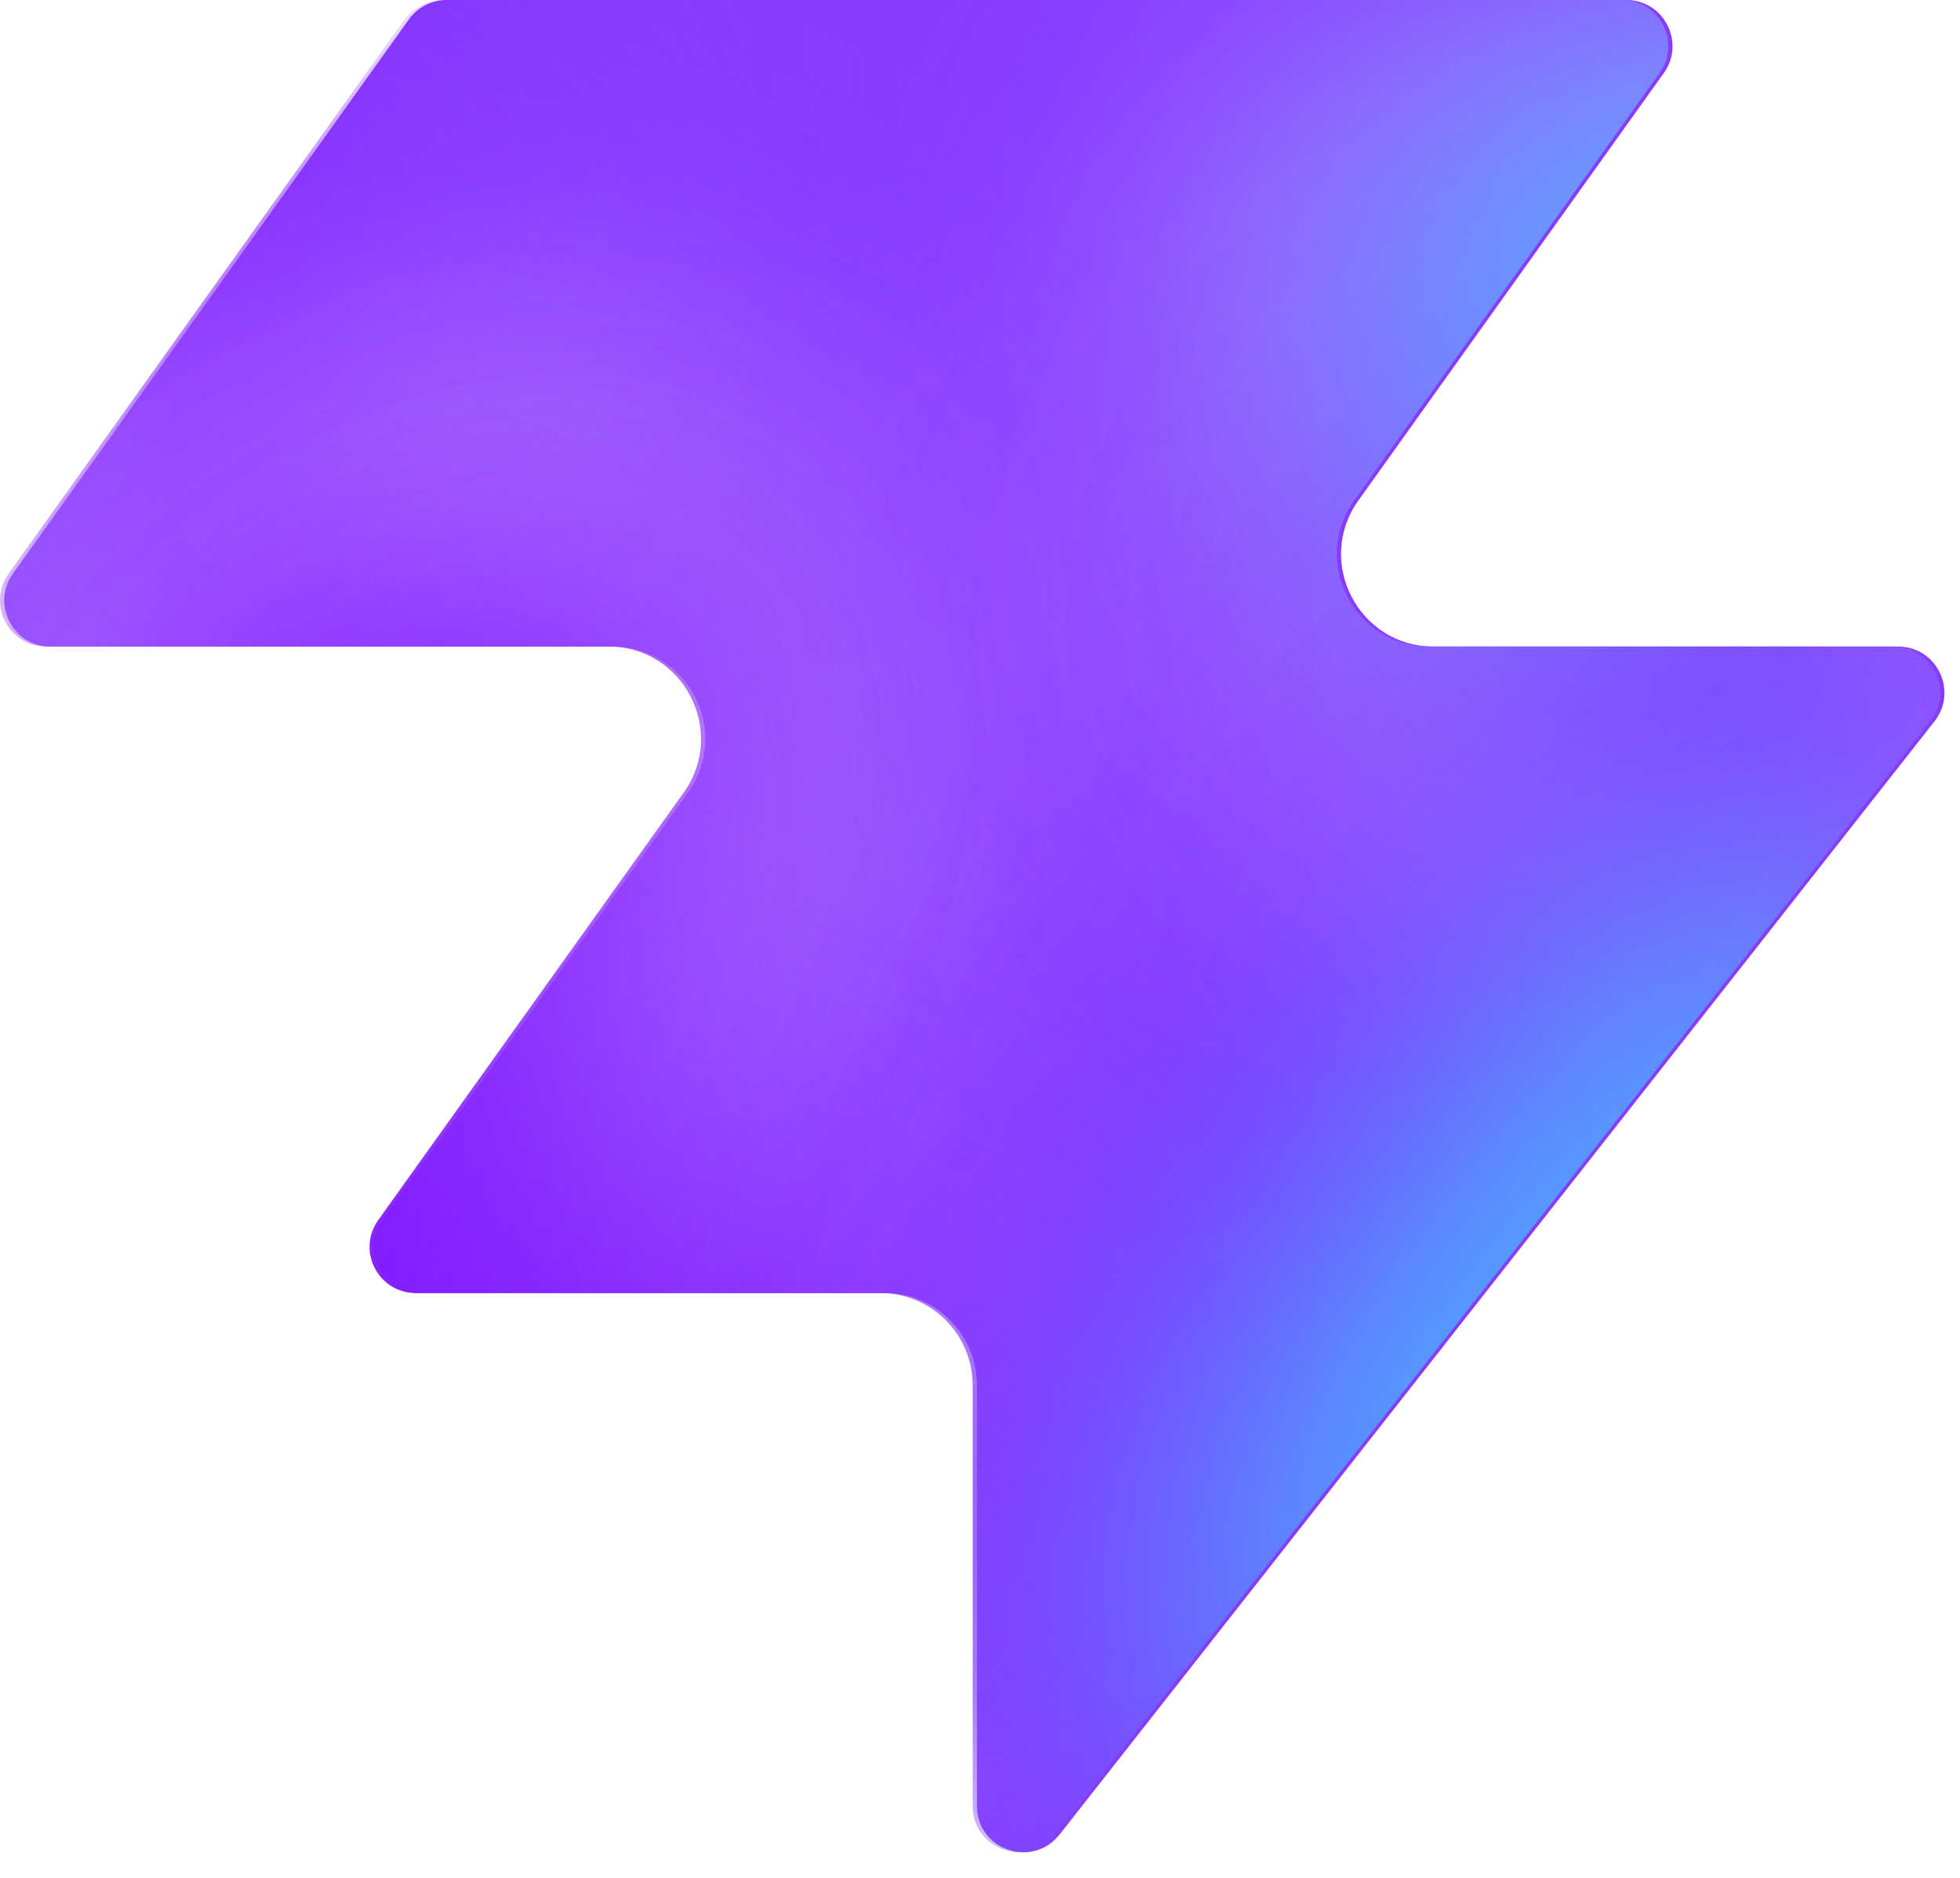
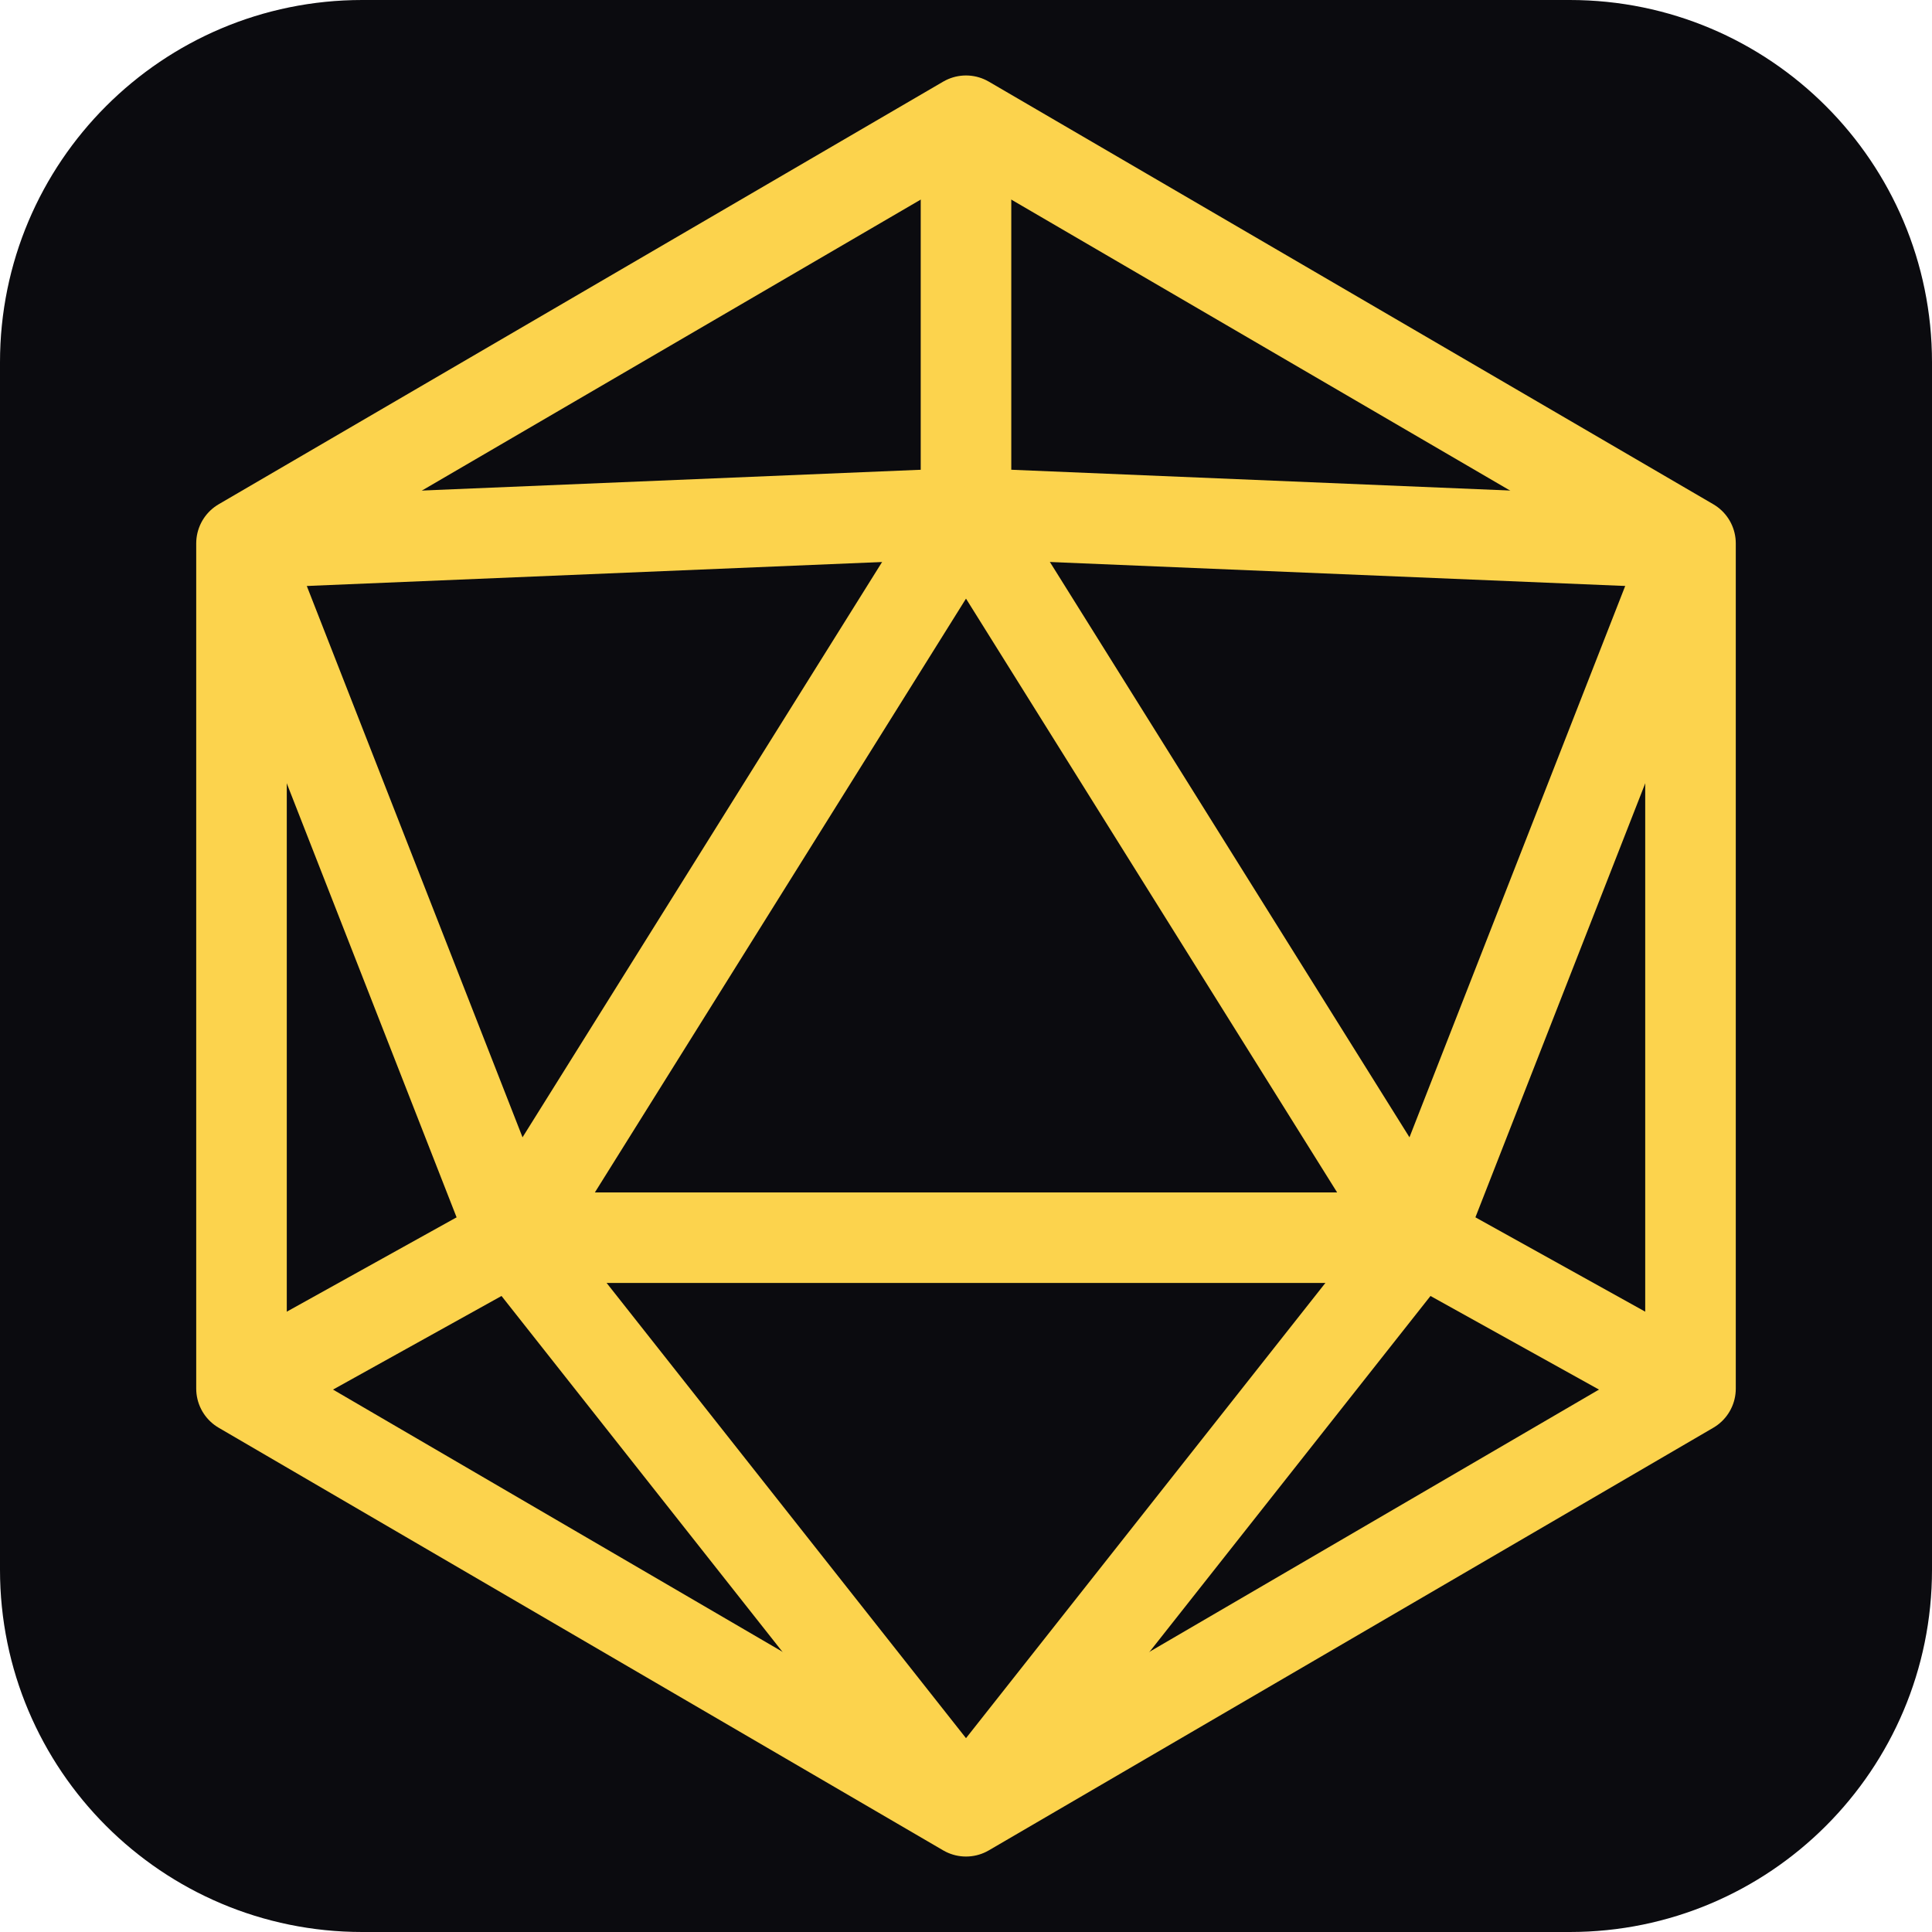
- <svg xmlns="http://www.w3.org/2000/svg" width="48" height="46" fill="none" viewBox="0 0 48 46">
-   <path fill="#863bff" d="M25.946 44.938c-.664.845-2.021.375-2.021-.698V33.937a2.26 2.26 0 0 0-2.262-2.262H10.287c-.92 0-1.456-1.04-.92-1.788l7.48-10.471c1.07-1.497 0-3.578-1.842-3.578H1.237c-.92 0-1.456-1.04-.92-1.788L10.013.474c.214-.297.556-.474.92-.474h28.894c.92 0 1.456 1.04.92 1.788l-7.48 10.471c-1.07 1.498 0 3.579 1.842 3.579h11.377c.943 0 1.473 1.088.89 1.83L25.947 44.94z" style="fill:#863bff;fill:color(display-p3 .525 .23 1);fill-opacity:1" />
-   <mask id="a" width="48" height="46" x="0" y="0" maskUnits="userSpaceOnUse" style="mask-type:alpha">
-     <path fill="#000" d="M25.842 44.938c-.664.844-2.021.375-2.021-.698V33.937a2.26 2.26 0 0 0-2.262-2.262H10.183c-.92 0-1.456-1.04-.92-1.788l7.48-10.471c1.07-1.498 0-3.579-1.842-3.579H1.133c-.92 0-1.456-1.04-.92-1.787L9.91.473c.214-.297.556-.474.92-.474h28.894c.92 0 1.456 1.04.92 1.788l-7.48 10.471c-1.07 1.498 0 3.578 1.842 3.578h11.377c.943 0 1.473 1.088.89 1.832L25.843 44.94z" style="fill:#000;fill-opacity:1" />
-   </mask>
-   <g mask="url(#a)">
-     <g filter="url(#b)">
-       <ellipse cx="5.508" cy="14.704" fill="#ede6ff" rx="5.508" ry="14.704" style="fill:#ede6ff;fill:color(display-p3 .927 .903 1);fill-opacity:1" transform="matrix(.00324 1 1 -.00324 -4.47 31.516)" />
-     </g>
-     <g filter="url(#c)">
-       <ellipse cx="10.399" cy="29.851" fill="#ede6ff" rx="10.399" ry="29.851" style="fill:#ede6ff;fill:color(display-p3 .927 .903 1);fill-opacity:1" transform="matrix(.00324 1 1 -.00324 -39.328 7.883)" />
-     </g>
-     <g filter="url(#d)">
-       <ellipse cx="5.508" cy="30.487" fill="#7e14ff" rx="5.508" ry="30.487" style="fill:#7e14ff;fill:color(display-p3 .492 .077 1);fill-opacity:1" transform="rotate(89.814 -25.913 -14.639)scale(1 -1)" />
-     </g>
-     <g filter="url(#e)">
-       <ellipse cx="5.508" cy="30.599" fill="#7e14ff" rx="5.508" ry="30.599" style="fill:#7e14ff;fill:color(display-p3 .492 .077 1);fill-opacity:1" transform="rotate(89.814 -32.644 -3.334)scale(1 -1)" />
-     </g>
-     <g filter="url(#f)">
-       <ellipse cx="5.508" cy="30.599" fill="#7e14ff" rx="5.508" ry="30.599" style="fill:#7e14ff;fill:color(display-p3 .492 .077 1);fill-opacity:1" transform="matrix(.00324 1 1 -.00324 -34.34 30.47)" />
-     </g>
-     <g filter="url(#g)">
-       <ellipse cx="14.072" cy="22.078" fill="#ede6ff" rx="14.072" ry="22.078" style="fill:#ede6ff;fill:color(display-p3 .927 .903 1);fill-opacity:1" transform="rotate(93.35 24.506 48.493)scale(-1 1)" />
-     </g>
-     <g filter="url(#h)">
-       <ellipse cx="3.47" cy="21.501" fill="#7e14ff" rx="3.47" ry="21.501" style="fill:#7e14ff;fill:color(display-p3 .492 .077 1);fill-opacity:1" transform="rotate(89.009 28.708 47.59)scale(-1 1)" />
-     </g>
-     <g filter="url(#i)">
-       <ellipse cx="3.47" cy="21.501" fill="#7e14ff" rx="3.47" ry="21.501" style="fill:#7e14ff;fill:color(display-p3 .492 .077 1);fill-opacity:1" transform="rotate(89.009 28.708 47.59)scale(-1 1)" />
-     </g>
-     <g filter="url(#j)">
-       <ellipse cx=".387" cy="8.972" fill="#7e14ff" rx="4.407" ry="29.108" style="fill:#7e14ff;fill:color(display-p3 .492 .077 1);fill-opacity:1" transform="rotate(39.51 .387 8.972)" />
-     </g>
-     <g filter="url(#k)">
-       <ellipse cx="47.523" cy="-6.092" fill="#7e14ff" rx="4.407" ry="29.108" style="fill:#7e14ff;fill:color(display-p3 .492 .077 1);fill-opacity:1" transform="rotate(37.892 47.523 -6.092)" />
-     </g>
-     <g filter="url(#l)">
-       <ellipse cx="41.412" cy="6.333" fill="#47bfff" rx="5.971" ry="9.665" style="fill:#47bfff;fill:color(display-p3 .28 .748 1);fill-opacity:1" transform="rotate(37.892 41.412 6.333)" />
-     </g>
-     <g filter="url(#m)">
-       <ellipse cx="-1.879" cy="38.332" fill="#7e14ff" rx="4.407" ry="29.108" style="fill:#7e14ff;fill:color(display-p3 .492 .077 1);fill-opacity:1" transform="rotate(37.892 -1.88 38.332)" />
-     </g>
-     <g filter="url(#n)">
-       <ellipse cx="-1.879" cy="38.332" fill="#7e14ff" rx="4.407" ry="29.108" style="fill:#7e14ff;fill:color(display-p3 .492 .077 1);fill-opacity:1" transform="rotate(37.892 -1.88 38.332)" />
-     </g>
-     <g filter="url(#o)">
-       <ellipse cx="35.651" cy="29.907" fill="#7e14ff" rx="4.407" ry="29.108" style="fill:#7e14ff;fill:color(display-p3 .492 .077 1);fill-opacity:1" transform="rotate(37.892 35.651 29.907)" />
-     </g>
-     <g filter="url(#p)">
-       <ellipse cx="38.418" cy="32.4" fill="#47bfff" rx="5.971" ry="15.297" style="fill:#47bfff;fill:color(display-p3 .28 .748 1);fill-opacity:1" transform="rotate(37.892 38.418 32.4)" />
-     </g>
+ <svg xmlns="http://www.w3.org/2000/svg" viewBox="0 0 64 64">
+   <rect width="64" height="64" rx="12" fill="#0b0b0f" />
+   <g stroke="#fcd34d" stroke-width="3" fill="none" stroke-linejoin="round">
+     <polygon points="32,4 56,18 56,46 32,60 8,46 8,18" />
+     <polygon points="32,17 47,41 17,41" />
+     <line x1="32" y1="4" x2="32" y2="17" />
+     <line x1="32" y1="17" x2="8" y2="18" />
+     <line x1="32" y1="17" x2="56" y2="18" />
+     <line x1="17" y1="41" x2="8" y2="18" />
+     <line x1="17" y1="41" x2="8" y2="46" />
+     <line x1="17" y1="41" x2="32" y2="60" />
+     <line x1="47" y1="41" x2="56" y2="18" />
+     <line x1="47" y1="41" x2="56" y2="46" />
+     <line x1="47" y1="41" x2="32" y2="60" />
  </g>
-   <defs>
-     <filter id="b" width="60.045" height="41.654" x="-19.77" y="16.149" color-interpolation-filters="sRGB" filterUnits="userSpaceOnUse">
-       <feFlood flood-opacity="0" result="BackgroundImageFix" />
-       <feBlend in="SourceGraphic" in2="BackgroundImageFix" result="shape" />
-       <feGaussianBlur result="effect1_foregroundBlur_2002_17158" stdDeviation="7.659" />
-     </filter>
-     <filter id="c" width="90.34" height="51.437" x="-54.613" y="-7.533" color-interpolation-filters="sRGB" filterUnits="userSpaceOnUse">
-       <feFlood flood-opacity="0" result="BackgroundImageFix" />
-       <feBlend in="SourceGraphic" in2="BackgroundImageFix" result="shape" />
-       <feGaussianBlur result="effect1_foregroundBlur_2002_17158" stdDeviation="7.659" />
-     </filter>
-     <filter id="d" width="79.355" height="29.4" x="-49.64" y="2.03" color-interpolation-filters="sRGB" filterUnits="userSpaceOnUse">
-       <feFlood flood-opacity="0" result="BackgroundImageFix" />
-       <feBlend in="SourceGraphic" in2="BackgroundImageFix" result="shape" />
-       <feGaussianBlur result="effect1_foregroundBlur_2002_17158" stdDeviation="4.596" />
-     </filter>
-     <filter id="e" width="79.579" height="29.4" x="-45.045" y="20.029" color-interpolation-filters="sRGB" filterUnits="userSpaceOnUse">
-       <feFlood flood-opacity="0" result="BackgroundImageFix" />
-       <feBlend in="SourceGraphic" in2="BackgroundImageFix" result="shape" />
-       <feGaussianBlur result="effect1_foregroundBlur_2002_17158" stdDeviation="4.596" />
-     </filter>
-     <filter id="f" width="79.579" height="29.4" x="-43.513" y="21.178" color-interpolation-filters="sRGB" filterUnits="userSpaceOnUse">
-       <feFlood flood-opacity="0" result="BackgroundImageFix" />
-       <feBlend in="SourceGraphic" in2="BackgroundImageFix" result="shape" />
-       <feGaussianBlur result="effect1_foregroundBlur_2002_17158" stdDeviation="4.596" />
-     </filter>
-     <filter id="g" width="74.749" height="58.852" x="15.756" y="-17.901" color-interpolation-filters="sRGB" filterUnits="userSpaceOnUse">
-       <feFlood flood-opacity="0" result="BackgroundImageFix" />
-       <feBlend in="SourceGraphic" in2="BackgroundImageFix" result="shape" />
-       <feGaussianBlur result="effect1_foregroundBlur_2002_17158" stdDeviation="7.659" />
-     </filter>
-     <filter id="h" width="61.377" height="25.362" x="23.548" y="2.284" color-interpolation-filters="sRGB" filterUnits="userSpaceOnUse">
-       <feFlood flood-opacity="0" result="BackgroundImageFix" />
-       <feBlend in="SourceGraphic" in2="BackgroundImageFix" result="shape" />
-       <feGaussianBlur result="effect1_foregroundBlur_2002_17158" stdDeviation="4.596" />
-     </filter>
-     <filter id="i" width="61.377" height="25.362" x="23.548" y="2.284" color-interpolation-filters="sRGB" filterUnits="userSpaceOnUse">
-       <feFlood flood-opacity="0" result="BackgroundImageFix" />
-       <feBlend in="SourceGraphic" in2="BackgroundImageFix" result="shape" />
-       <feGaussianBlur result="effect1_foregroundBlur_2002_17158" stdDeviation="4.596" />
-     </filter>
-     <filter id="j" width="56.045" height="63.649" x="-27.636" y="-22.853" color-interpolation-filters="sRGB" filterUnits="userSpaceOnUse">
-       <feFlood flood-opacity="0" result="BackgroundImageFix" />
-       <feBlend in="SourceGraphic" in2="BackgroundImageFix" result="shape" />
-       <feGaussianBlur result="effect1_foregroundBlur_2002_17158" stdDeviation="4.596" />
-     </filter>
-     <filter id="k" width="54.814" height="64.646" x="20.116" y="-38.415" color-interpolation-filters="sRGB" filterUnits="userSpaceOnUse">
-       <feFlood flood-opacity="0" result="BackgroundImageFix" />
-       <feBlend in="SourceGraphic" in2="BackgroundImageFix" result="shape" />
-       <feGaussianBlur result="effect1_foregroundBlur_2002_17158" stdDeviation="4.596" />
-     </filter>
-     <filter id="l" width="33.541" height="35.313" x="24.641" y="-11.323" color-interpolation-filters="sRGB" filterUnits="userSpaceOnUse">
-       <feFlood flood-opacity="0" result="BackgroundImageFix" />
-       <feBlend in="SourceGraphic" in2="BackgroundImageFix" result="shape" />
-       <feGaussianBlur result="effect1_foregroundBlur_2002_17158" stdDeviation="4.596" />
-     </filter>
-     <filter id="m" width="54.814" height="64.646" x="-29.286" y="6.009" color-interpolation-filters="sRGB" filterUnits="userSpaceOnUse">
-       <feFlood flood-opacity="0" result="BackgroundImageFix" />
-       <feBlend in="SourceGraphic" in2="BackgroundImageFix" result="shape" />
-       <feGaussianBlur result="effect1_foregroundBlur_2002_17158" stdDeviation="4.596" />
-     </filter>
-     <filter id="n" width="54.814" height="64.646" x="-29.286" y="6.009" color-interpolation-filters="sRGB" filterUnits="userSpaceOnUse">
-       <feFlood flood-opacity="0" result="BackgroundImageFix" />
-       <feBlend in="SourceGraphic" in2="BackgroundImageFix" result="shape" />
-       <feGaussianBlur result="effect1_foregroundBlur_2002_17158" stdDeviation="4.596" />
-     </filter>
-     <filter id="o" width="54.814" height="64.646" x="8.244" y="-2.416" color-interpolation-filters="sRGB" filterUnits="userSpaceOnUse">
-       <feFlood flood-opacity="0" result="BackgroundImageFix" />
-       <feBlend in="SourceGraphic" in2="BackgroundImageFix" result="shape" />
-       <feGaussianBlur result="effect1_foregroundBlur_2002_17158" stdDeviation="4.596" />
-     </filter>
-     <filter id="p" width="39.409" height="43.623" x="18.713" y="10.588" color-interpolation-filters="sRGB" filterUnits="userSpaceOnUse">
-       <feFlood flood-opacity="0" result="BackgroundImageFix" />
-       <feBlend in="SourceGraphic" in2="BackgroundImageFix" result="shape" />
-       <feGaussianBlur result="effect1_foregroundBlur_2002_17158" stdDeviation="4.596" />
-     </filter>
-   </defs>
</svg>
